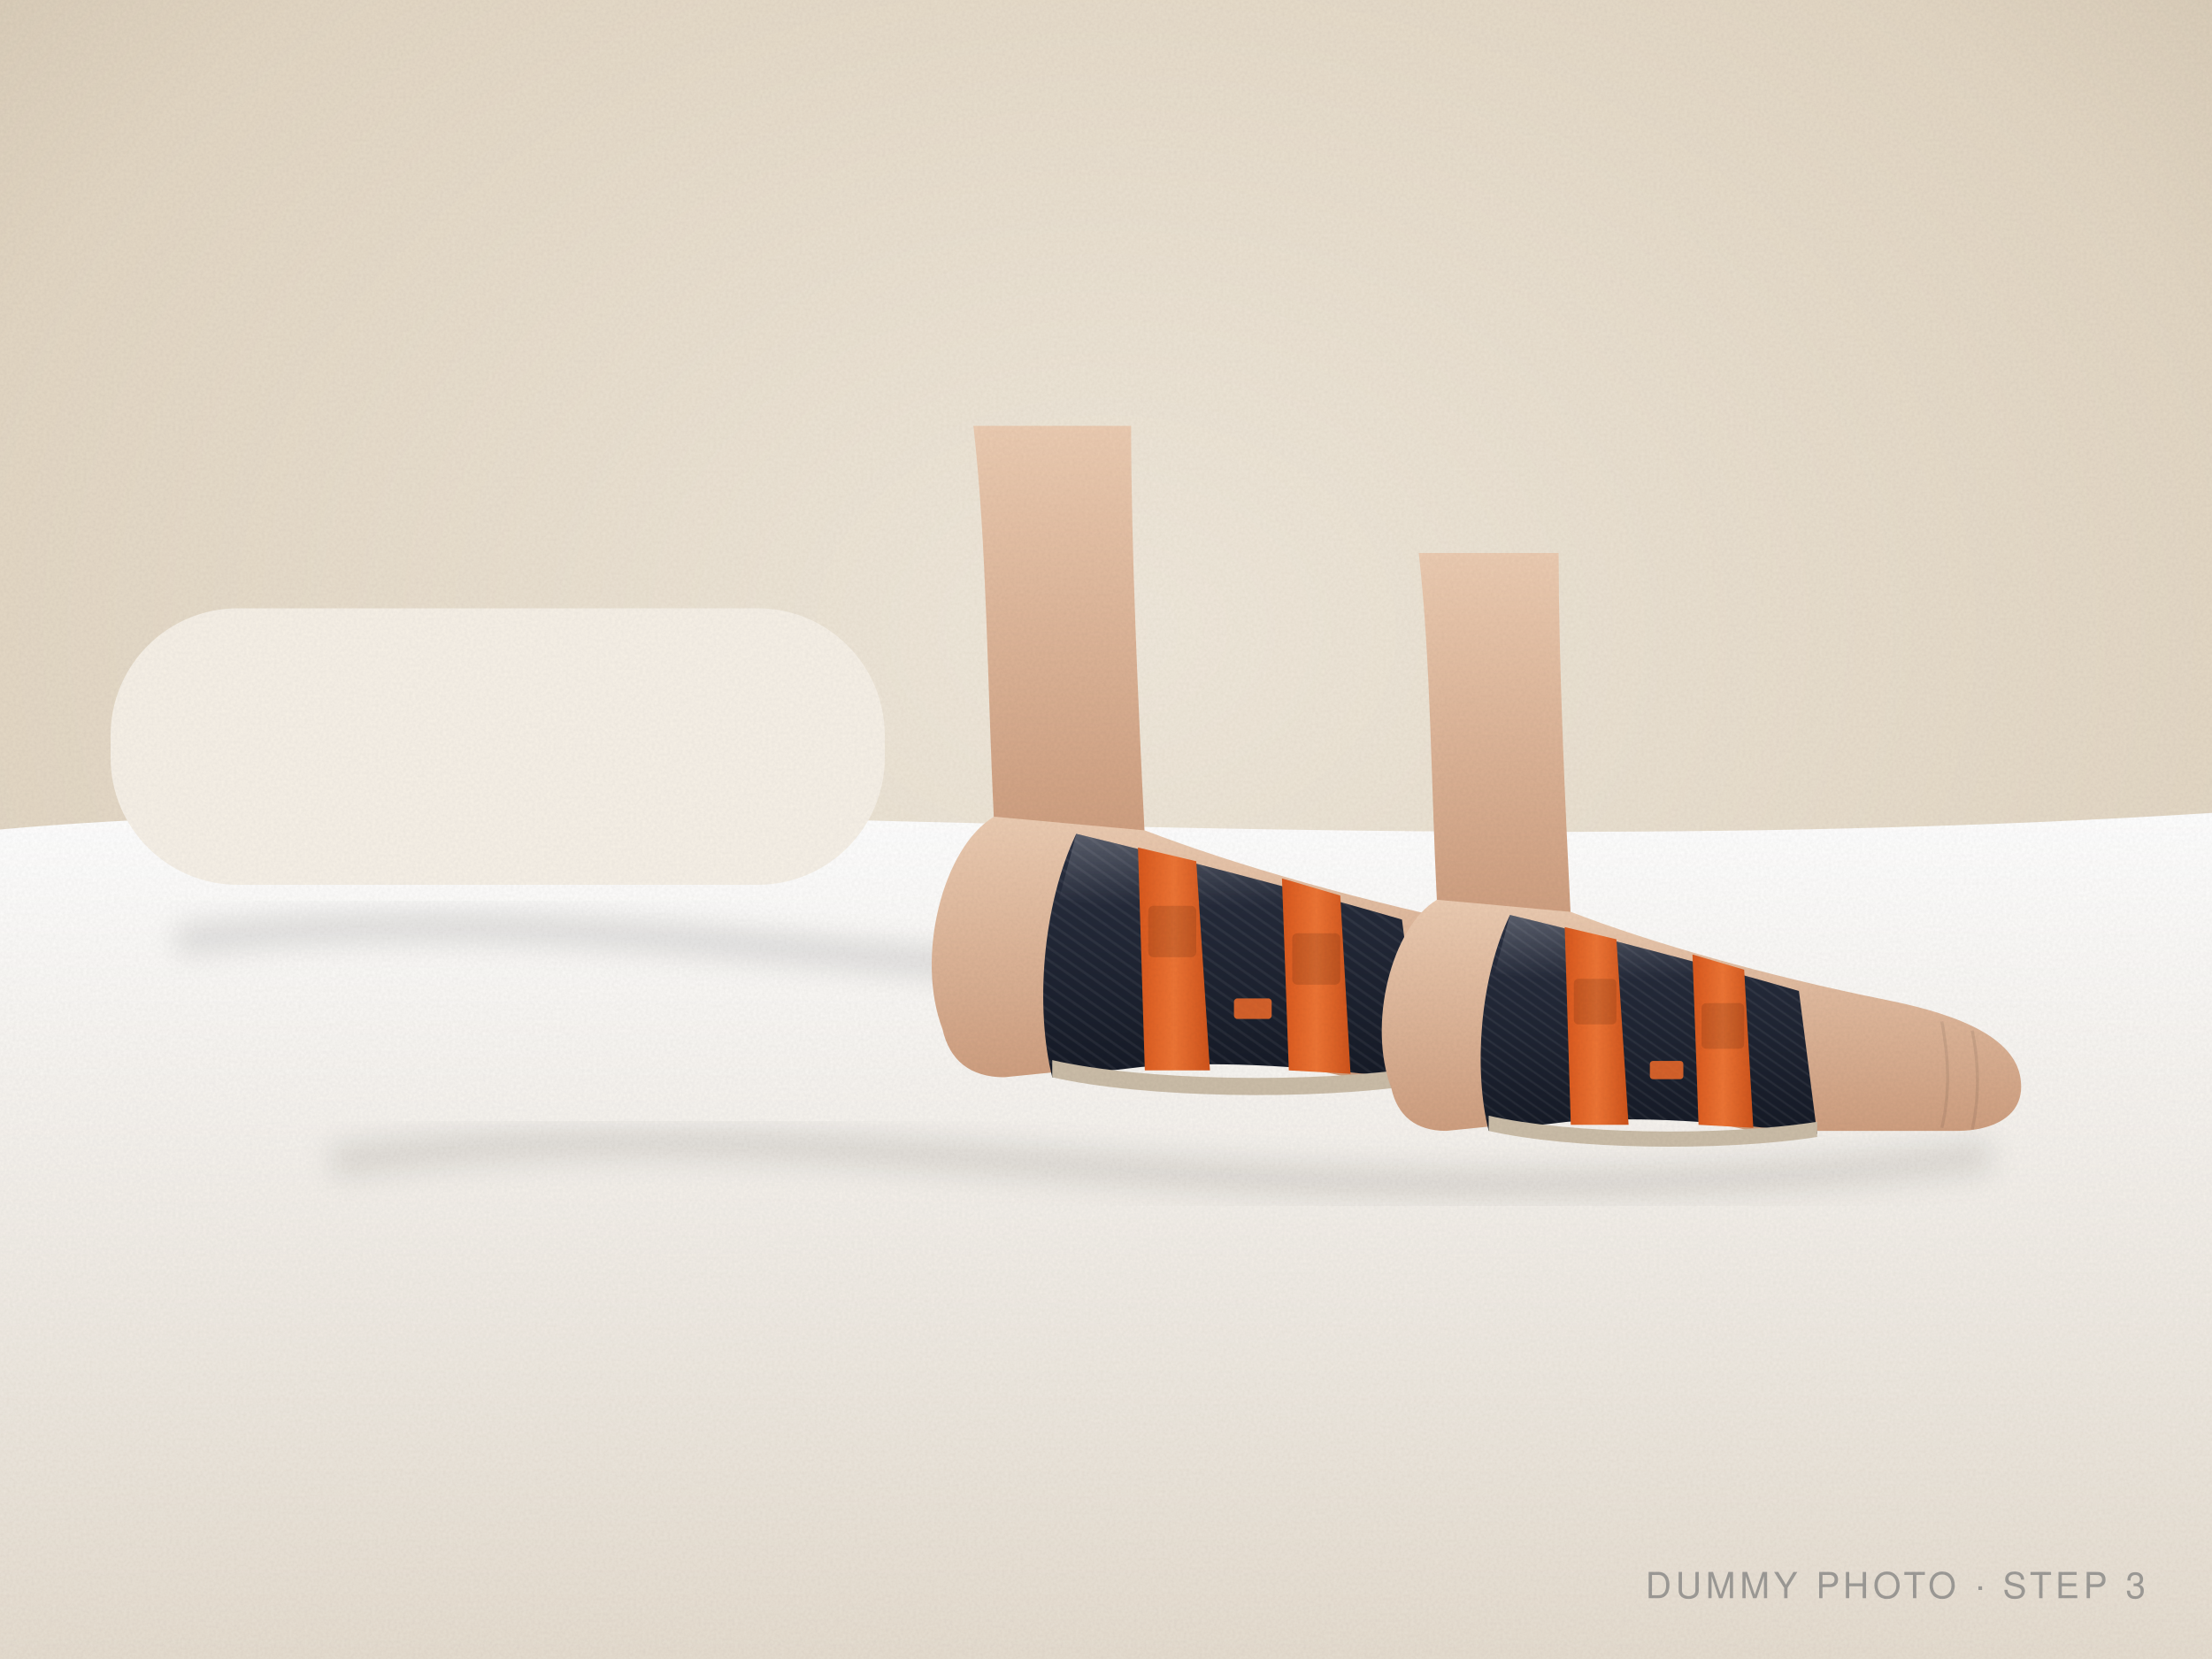
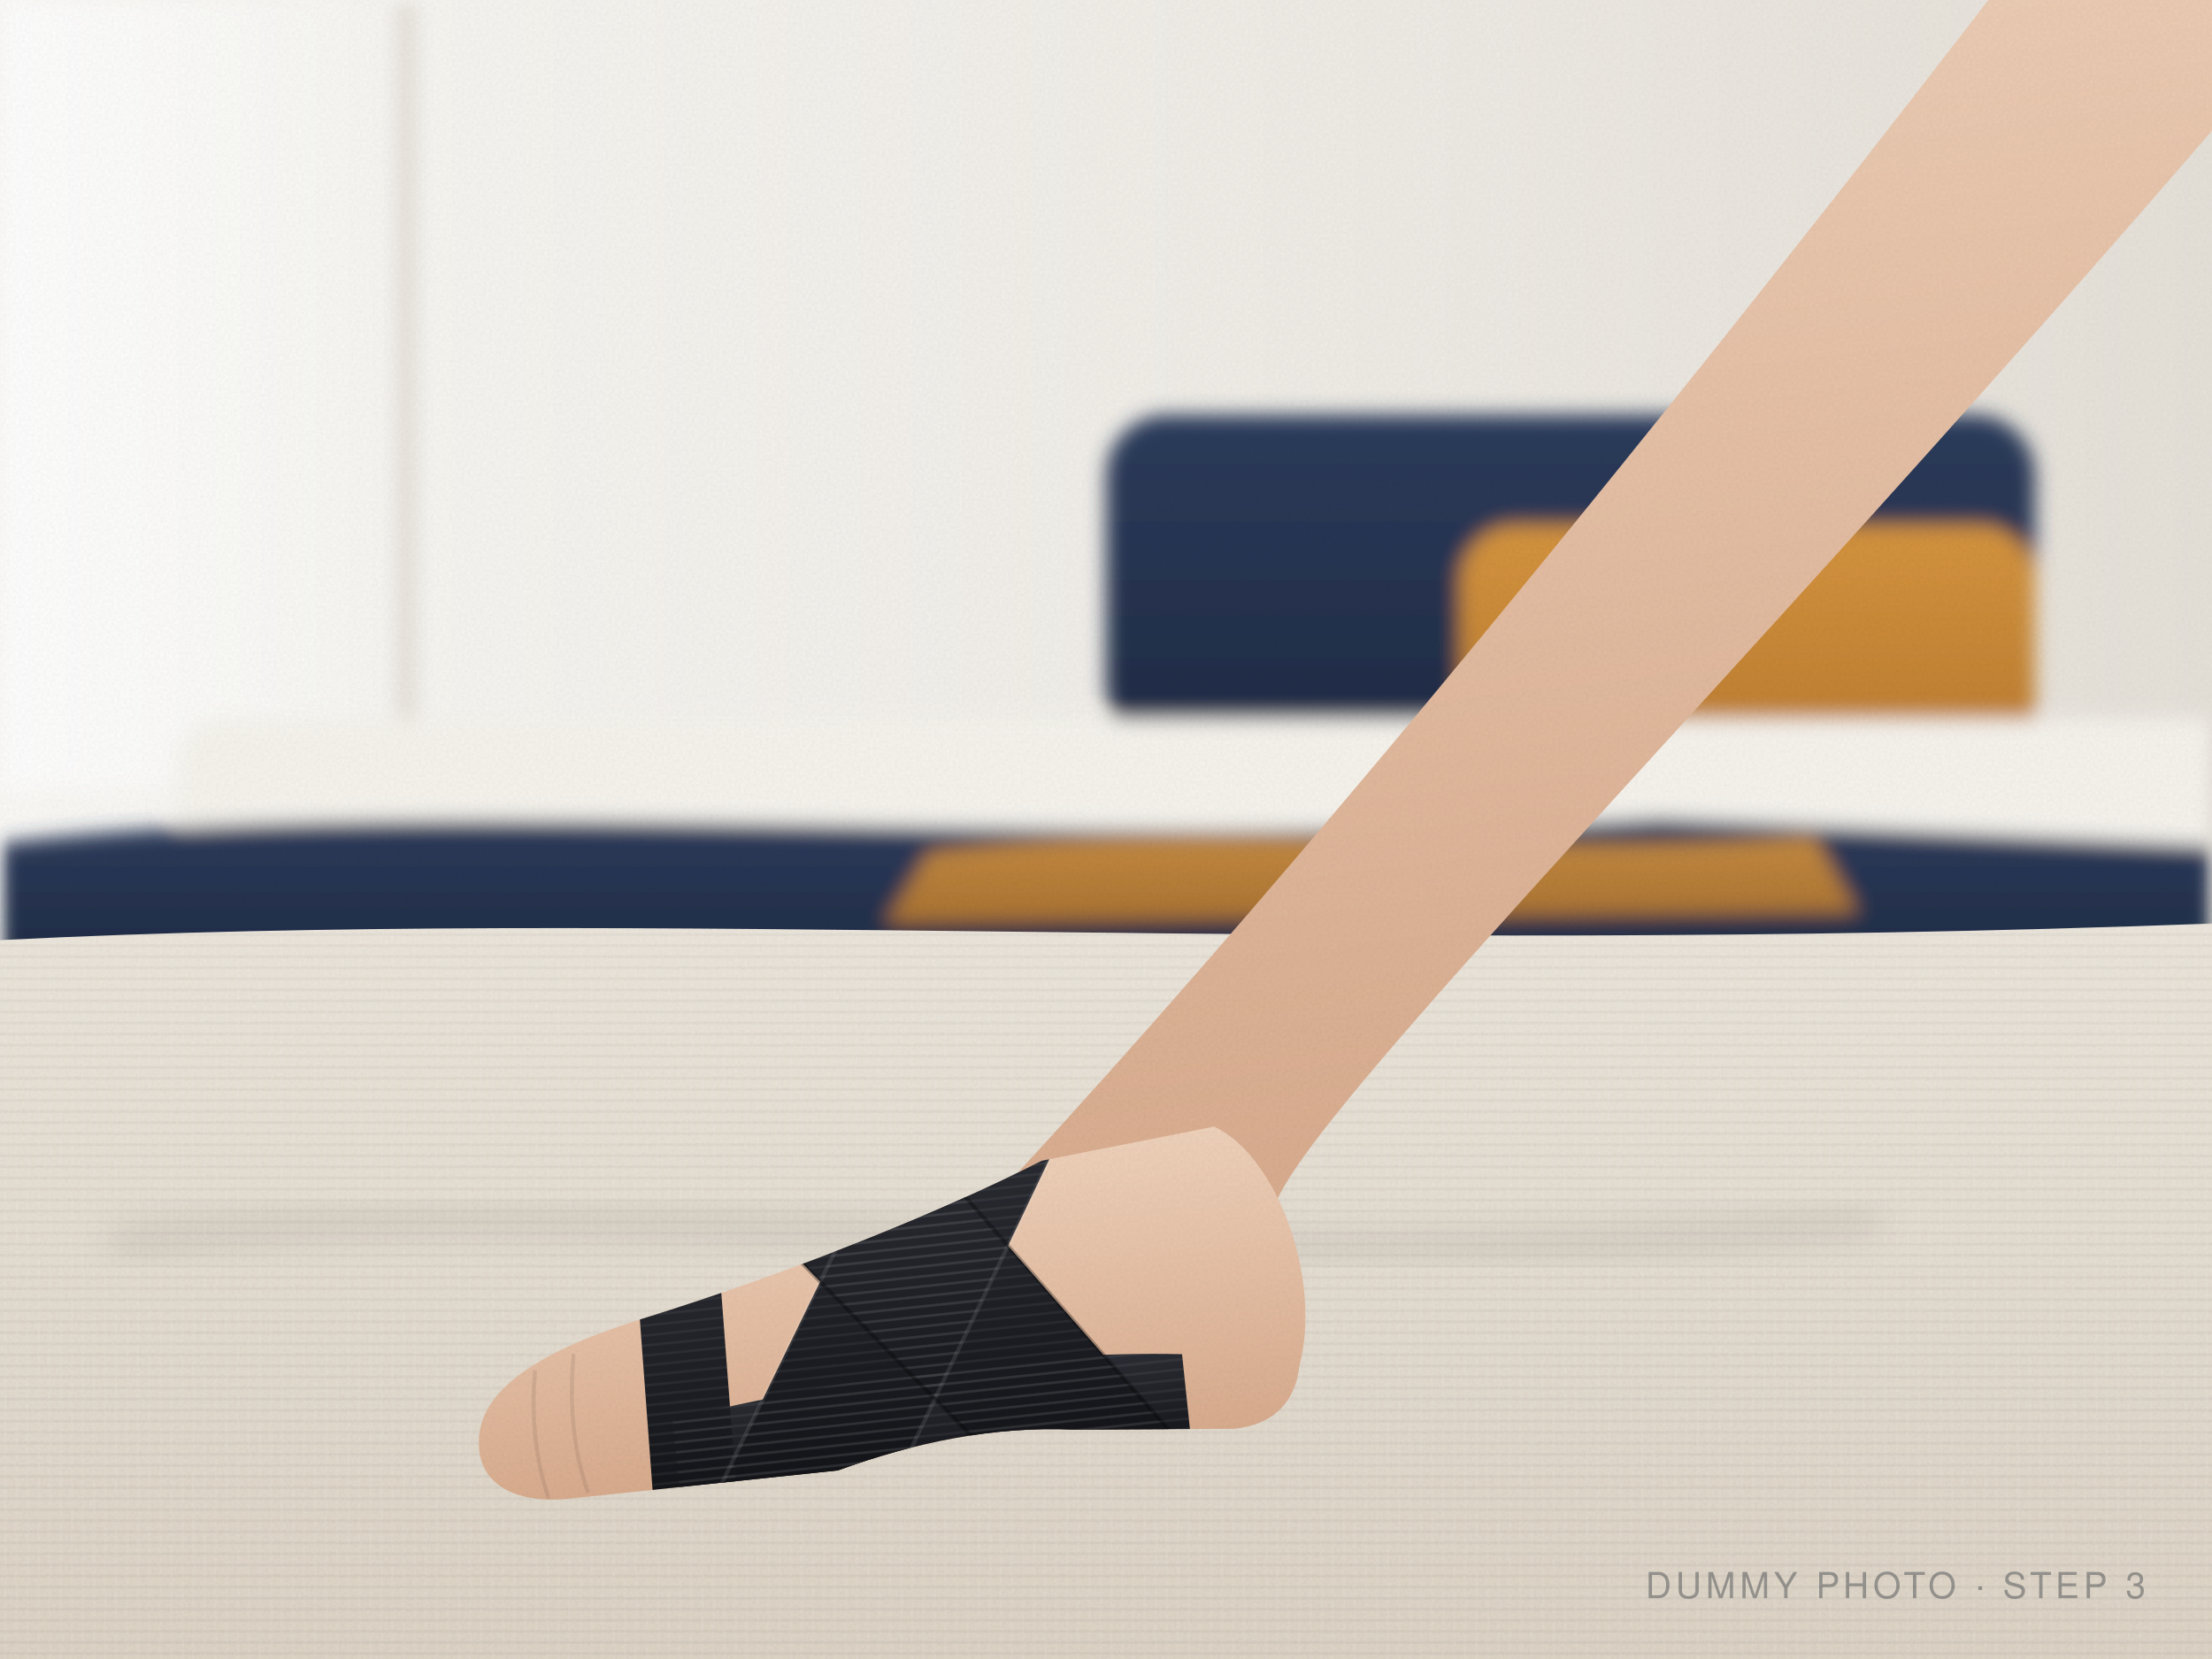
<svg xmlns="http://www.w3.org/2000/svg" viewBox="0 0 800 600" width="800" height="600">
  <defs>
+     <linearGradient id="wall" x1="0" y1="0" x2="1" y2="0">
+       <stop offset="0" stop-color="#fbfaf7" />
+       <stop offset=".55" stop-color="#f1eee8" />
+       <stop offset="1" stop-color="#e6e1d9" />
+     </linearGradient>
    <radialGradient id="paper" cx=".5" cy=".38" r=".8">
-       <stop offset="0" stop-color="#f1e9dc" />
-       <stop offset=".65" stop-color="#e3d7c4" />
-       <stop offset="1" stop-color="#cdbfa9" />
-     </radialGradient>
-     <radialGradient id="paper2" cx=".5" cy=".35" r=".85">
-       <stop offset="0" stop-color="#ece4d7" />
-       <stop offset="1" stop-color="#c9bba4" />
+       <stop offset="0" stop-color="#f5f0e8" />
+       <stop offset=".65" stop-color="#e8dfd2" />
+       <stop offset="1" stop-color="#d6cbbb" />
    </radialGradient>
    <radialGradient id="night" cx=".78" cy=".2" r="1">
      <stop offset="0" stop-color="#25324c" />
      <stop offset=".5" stop-color="#142036" />
      <stop offset="1" stop-color="#090e19" />
    </radialGradient>
    <radialGradient id="lamp" cx=".5" cy=".5" r=".5">
      <stop offset="0" stop-color="#e8682a" stop-opacity=".55" />
      <stop offset="1" stop-color="#e8682a" stop-opacity="0" />
    </radialGradient>
    <linearGradient id="skin" x1="0" y1="0" x2="0" y2="1">
-       <stop offset="0" stop-color="#ecccb2" />
-       <stop offset="1" stop-color="#cf9f80" />
+       <stop offset="0" stop-color="#f0d2bb" />
+       <stop offset="1" stop-color="#d9ac8e" />
    </linearGradient>
-     <linearGradient id="skinNight" x1="0" y1="0" x2="0" y2="1">
-       <stop offset="0" stop-color="#c79a7f" />
-       <stop offset="1" stop-color="#8e6754" />
+     <linearGradient id="band" x1="0" y1="0" x2="0" y2="1">
+       <stop offset="0" stop-color="#2c2e35" />
+       <stop offset="1" stop-color="#121317" />
    </linearGradient>
-     <linearGradient id="knit" x1="0" y1="0" x2="0" y2="1">
-       <stop offset="0" stop-color="#2b3142" />
-       <stop offset="1" stop-color="#151a26" />
+     <linearGradient id="linen" x1="0" y1="0" x2="0" y2="1">
+       <stop offset="0" stop-color="#ece6dc" />
+       <stop offset="1" stop-color="#ddd4c6" />
    </linearGradient>
-     <linearGradient id="strap" x1="0" y1="0" x2="1" y2="0">
-       <stop offset="0" stop-color="#d9581d" />
-       <stop offset=".5" stop-color="#ee7535" />
-       <stop offset="1" stop-color="#cf531b" />
+     <linearGradient id="navy" x1="0" y1="0" x2="0" y2="1">
+       <stop offset="0" stop-color="#2d3c5c" />
+       <stop offset="1" stop-color="#1f2b45" />
    </linearGradient>
-     <linearGradient id="sheet" x1="0" y1="0" x2="0" y2="1">
-       <stop offset="0" stop-color="#2a3956" />
-       <stop offset="1" stop-color="#1a2640" />
+     <linearGradient id="mustard" x1="0" y1="0" x2="0" y2="1">
+       <stop offset="0" stop-color="#d6953f" />
+       <stop offset="1" stop-color="#b8792e" />
    </linearGradient>
-     <linearGradient id="sheetLight" x1="0" y1="0" x2="0" y2="1">
+     <linearGradient id="window" x1="0" y1="0" x2="1" y2="0">
      <stop offset="0" stop-color="#ffffff" />
-       <stop offset="1" stop-color="#e6ddd0" />
+       <stop offset="1" stop-color="#ffffff" stop-opacity="0" />
    </linearGradient>
-     <linearGradient id="hl" x1="0" y1="0" x2="0" y2="1">
-       <stop offset="0" stop-color="#fff" stop-opacity=".22" />
-       <stop offset=".5" stop-color="#fff" stop-opacity="0" />
-     </linearGradient>
-     <pattern id="knitTex" width="6" height="6" patternUnits="userSpaceOnUse" patternTransform="rotate(35)">
-       <path d="M0 3h6" stroke="#ffffff" stroke-opacity=".06" stroke-width="1.4" />
+     <pattern id="ribs" width="5" height="5" patternUnits="userSpaceOnUse">
+       <path d="M0 2.5h5" stroke="#ffffff" stroke-opacity=".055" stroke-width="1.2" />
    </pattern>
-     <pattern id="foamTex" width="10" height="10" patternUnits="userSpaceOnUse">
-       <circle cx="3" cy="3" r="1.1" fill="#000" fill-opacity=".07" />
-       <circle cx="8" cy="7" r=".8" fill="#000" fill-opacity=".05" />
+     <pattern id="weave" width="8" height="8" patternUnits="userSpaceOnUse">
+       <path d="M0 2h8M0 6h8" stroke="#000" stroke-opacity=".035" stroke-width="1" />
+       <path d="M2 0v8M6 0v8" stroke="#fff" stroke-opacity=".05" stroke-width="1" />
    </pattern>
    <filter id="blur" x="-50%" y="-50%" width="200%" height="200%">
      <feGaussianBlur stdDeviation="14" />
    </filter>
    <filter id="blurS" x="-50%" y="-50%" width="200%" height="200%">
-       <feGaussianBlur stdDeviation="5" />
+       <feGaussianBlur stdDeviation="6" />
+     </filter>
+     <filter id="dof" x="-10%" y="-10%" width="120%" height="120%">
+       <feGaussianBlur stdDeviation="3.5" />
    </filter>
    <filter id="grain">
      <feTurbulence type="fractalNoise" baseFrequency=".9" numOctaves="2" stitchTiles="stitch" />
-       <feColorMatrix values="0 0 0 0 0  0 0 0 0 0  0 0 0 0 0  0 0 0 .05 0" />
+       <feColorMatrix values="0 0 0 0 0  0 0 0 0 0  0 0 0 0 0  0 0 0 .045 0" />
    </filter>
  </defs>
  <rect width="800" height="600" fill="url(#paper)" />
-   <path d="M0 300 C200.0 282 480.0 314 800 294 L800 600 L0 600 Z" fill="url(#sheetLight)" />
-   <path d="M64.0 340 C240.0 320 360.0 370 560.0 348" stroke="#000" stroke-opacity=".12" stroke-width="10" fill="none" filter="url(#blurS)" />
-   <path d="M120.0 420 C320.0 395 440 450 720.0 418" stroke="#000" stroke-opacity=".1" stroke-width="12" fill="none" filter="url(#blurS)" />
-   <rect x="40" y="220" width="280" height="100" rx="46" fill="#f7f1e7" />
-   <g transform="translate(450 340) scale(0.62 0.62)">
-     <path d="M-158 -300 C-150 -230 -150 -150 -146 -70 L-58 -60 C-62 -140 -66 -230 -66 -300 Z" fill="url(#skin)" />
+   <rect width="800" height="600" fill="url(#wall)" />
+   <g filter="url(#dof)">
+     <rect x="0" y="0" width="144.0" height="285.0" fill="url(#window)" opacity=".9" />
+     <rect x="144.0" y="0" width="6" height="285.0" fill="#e2ddd4" />
+     <rect x="400.0" y="150" width="336.0" height="120" rx="22" fill="url(#navy)" />
+     <rect x="528.0" y="190" width="208.0" height="96" rx="20" fill="url(#mustard)" />
+     <rect x="64.0" y="260" width="800" height="60" rx="16" fill="#f7f4ee" />
+     <path d="M0 305 C160.0 285 400.0 310 600.0 296 L800 306 L800 344 L0 350 Z" fill="url(#navy)" />
+     <path d="M336.0 308 C440 294 544.0 312 656.0 302 L672.0 330 L320.0 334 Z" fill="url(#mustard)" opacity=".9" />
+   </g>
+   <path d="M0 340 C240.0 328 480.0 346 800 334 L800 600 L0 600 Z" fill="url(#linen)" />
+   <path d="M0 340 C240.0 328 480.0 346 800 334 L800 600 L0 600 Z" fill="url(#weave)" />
+   <path d="M40.0 450 C240.0 420 400.0 475 680.0 440" stroke="#000" stroke-opacity=".07" stroke-width="14" fill="none" filter="url(#blurS)" />
+   <g transform="translate(340 470) rotate(-6) scale(-0.72 0.72)">
+     <clipPath id="fc7">
+       <path d="M-176 52 C-192 10 -176 -54 -146 -72 L-58 -64 C-6 -44 70 -22 150 -6 C200 4 236 20 238 48 C240 70 220 80 196 80 L60 80 C20 70 -20 66 -60 72 L-140 80 C-160 80 -172 70 -176 52 Z" />
+     </clipPath>
+     <path d="M-885 -700 C-538 -350 -178 -70 -170 -24 L-44 -58 C-313 -294 -660 -665 -691 -700 Z" fill="url(#skin)" />
    <path d="M-176 52 C-192 10 -176 -54 -146 -72 L-58 -64 C-6 -44 70 -22 150 -6 C200 4 236 20 238 48 C240 70 220 80 196 80 L60 80 C20 70 -20 66 -60 72 L-140 80 C-160 80 -172 70 -176 52 Z" fill="url(#skin)" />
    <path d="M186 8 C190 30 192 52 186 78 M206 14 C210 34 211 56 206 79" stroke="#000" stroke-opacity=".08" stroke-width="2" fill="none" />
-     <path d="M-98 -62 C-40 -48 30 -30 92 -12 L104 82 C40 74 -10 70 -60 74 L-112 80 C-122 40 -118 -20 -98 -62 Z" fill="url(#knit)" />
-     <path d="M-98 -62 C-40 -48 30 -30 92 -12 L104 82 C40 74 -10 70 -60 74 L-112 80 C-122 40 -118 -20 -98 -62 Z" fill="url(#knitTex)" />
-     <path d="M-98 -62 C-40 -48 30 -30 92 -12 L96 22 C30 2 -40 -14 -108 -24 Z" fill="url(#hl)" />
-     <path d="M-62 -54 L-28 -46 L-20 76 L-58 76 Z" fill="url(#strap)" />
-     <path d="M22 -36 L56 -26 L62 78 L26 76 Z" fill="url(#strap)" />
-     <rect x="-56" y="-20" width="28" height="30" rx="3" fill="#000" opacity=".12" />
-     <rect x="28" y="-4" width="28" height="30" rx="3" fill="#000" opacity=".12" />
-     <path d="M-112 80 C-60 92 40 94 104 84 L104 74 C40 84 -60 82 -112 70 Z" fill="#cbbda8" />
-     <rect x="-6" y="34" width="22" height="12" rx="2" fill="#e8682a" opacity=".9" />
-   </g>
-   <g transform="translate(600 365) scale(0.55 0.55)">
-     <path d="M-158 -300 C-150 -230 -150 -150 -146 -70 L-58 -60 C-62 -140 -66 -230 -66 -300 Z" fill="url(#skin)" />
-     <path d="M-176 52 C-192 10 -176 -54 -146 -72 L-58 -64 C-6 -44 70 -22 150 -6 C200 4 236 20 238 48 C240 70 220 80 196 80 L60 80 C20 70 -20 66 -60 72 L-140 80 C-160 80 -172 70 -176 52 Z" fill="url(#skin)" />
-     <path d="M186 8 C190 30 192 52 186 78 M206 14 C210 34 211 56 206 79" stroke="#000" stroke-opacity=".08" stroke-width="2" fill="none" />
-     <path d="M-98 -62 C-40 -48 30 -30 92 -12 L104 82 C40 74 -10 70 -60 74 L-112 80 C-122 40 -118 -20 -98 -62 Z" fill="url(#knit)" />
-     <path d="M-98 -62 C-40 -48 30 -30 92 -12 L104 82 C40 74 -10 70 -60 74 L-112 80 C-122 40 -118 -20 -98 -62 Z" fill="url(#knitTex)" />
-     <path d="M-98 -62 C-40 -48 30 -30 92 -12 L96 22 C30 2 -40 -14 -108 -24 Z" fill="url(#hl)" />
-     <path d="M-62 -54 L-28 -46 L-20 76 L-58 76 Z" fill="url(#strap)" />
-     <path d="M22 -36 L56 -26 L62 78 L26 76 Z" fill="url(#strap)" />
-     <rect x="-56" y="-20" width="28" height="30" rx="3" fill="#000" opacity=".12" />
-     <rect x="28" y="-4" width="28" height="30" rx="3" fill="#000" opacity=".12" />
-     <path d="M-112 80 C-60 92 40 94 104 84 L104 74 C40 84 -60 82 -112 70 Z" fill="#cbbda8" />
-     <rect x="-6" y="34" width="22" height="12" rx="2" fill="#e8682a" opacity=".9" />
+     <g clip-path="url(#fc7)">
+       <path d="M-118 40 C-40 30 50 34 140 46 L140 92 L-118 92 Z" fill="url(#band)" />
+       <path d="M-118 92 L-26 92 L96 -62 L6 -84 Z" fill="url(#band)" />
+       <path d="M34 92 L126 92 L16 -84 L-74 -84 Z" fill="url(#band)" />
+       <path d="M112 92 L154 92 L150 -40 L108 -48 Z" fill="url(#band)" />
+       <g opacity="1">
+         <path d="M-118 40 C-40 30 50 34 140 46 L140 92 L-118 92 Z" fill="url(#ribs)" />
+         <path d="M-118 92 L-26 92 L96 -62 L6 -84 Z" fill="url(#ribs)" />
+         <path d="M34 92 L126 92 L16 -84 L-74 -84 Z" fill="url(#ribs)" />
+         <path d="M112 92 L154 92 L150 -40 L108 -48 Z" fill="url(#ribs)" />
+       </g>
+       <path d="M34 92 L126 92 L16 -84 L-74 -84 Z" fill="none" stroke="#fff" stroke-opacity=".1" stroke-width="2" />
+       <path d="M-118 92 L-26 92 L96 -62 L6 -84 Z" fill="none" stroke="#000" stroke-opacity=".3" stroke-width="2" />
+     </g>
  </g>
  <text x="776" y="578" font-family="Helvetica,Arial,sans-serif" font-size="13" letter-spacing="1.5" fill="#131a26" fill-opacity=".35" text-anchor="end">DUMMY PHOTO · STEP 3</text>
  <rect width="800" height="600" filter="url(#grain)" />
</svg>
